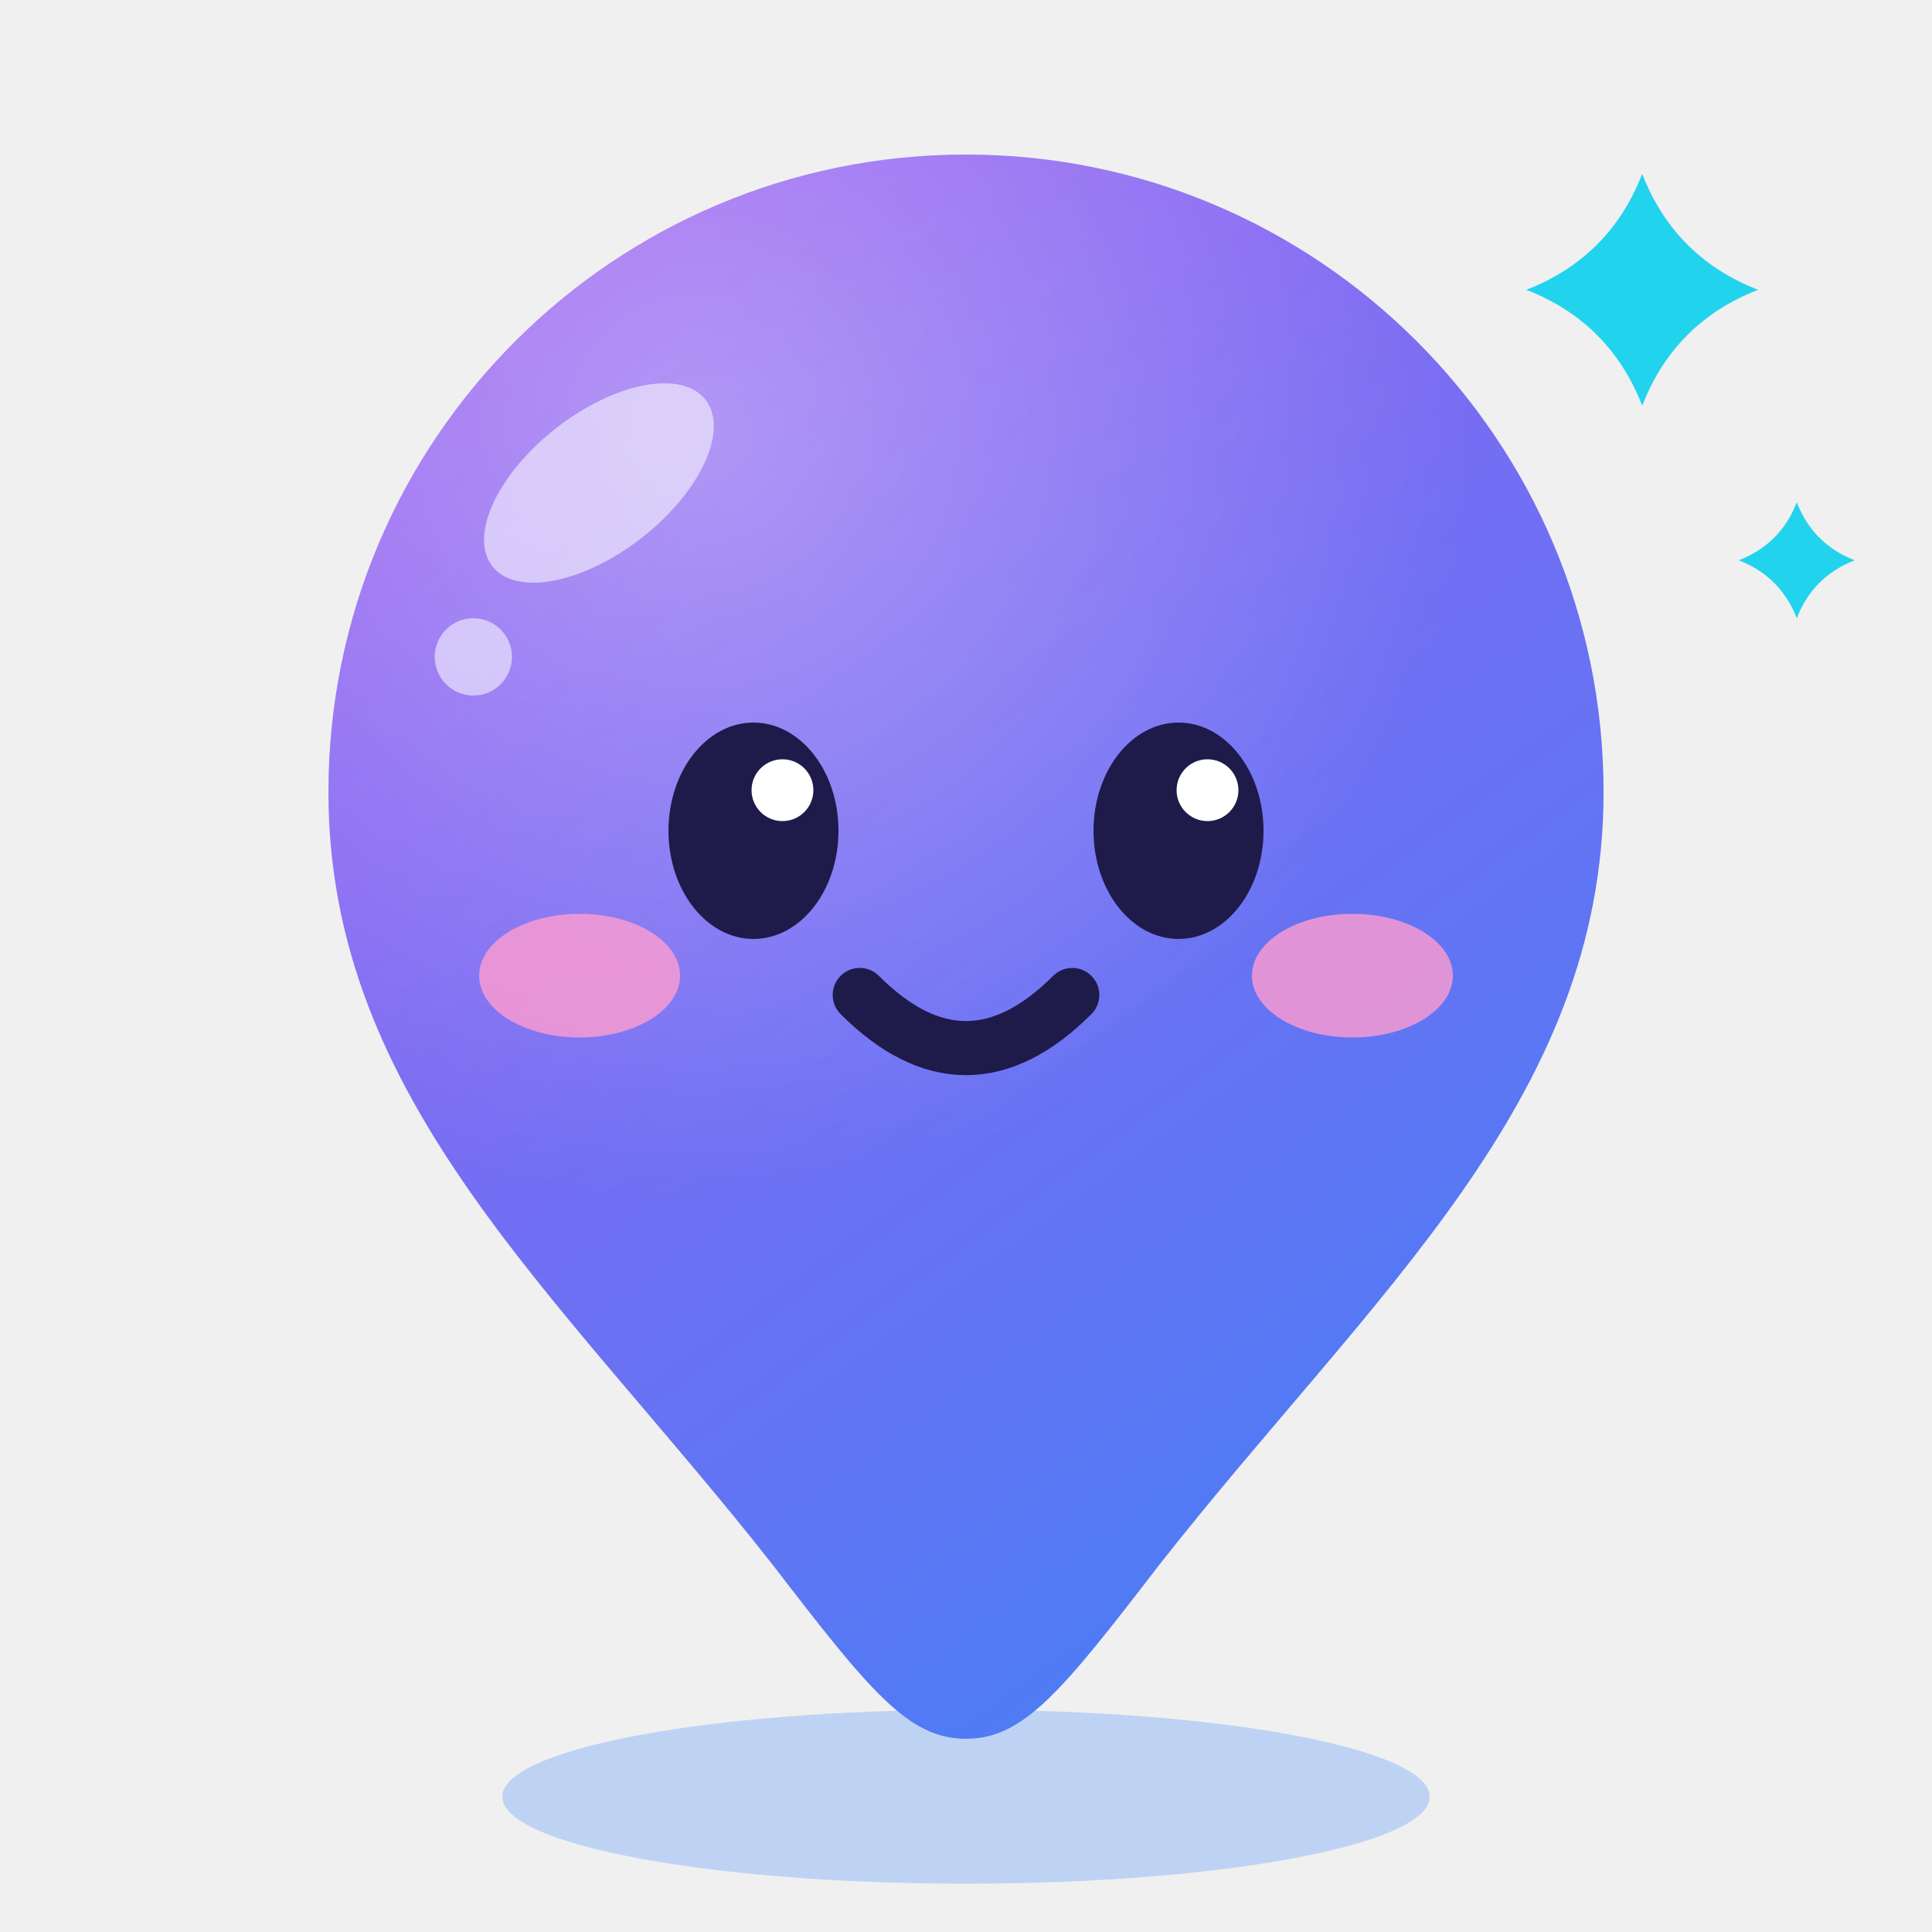
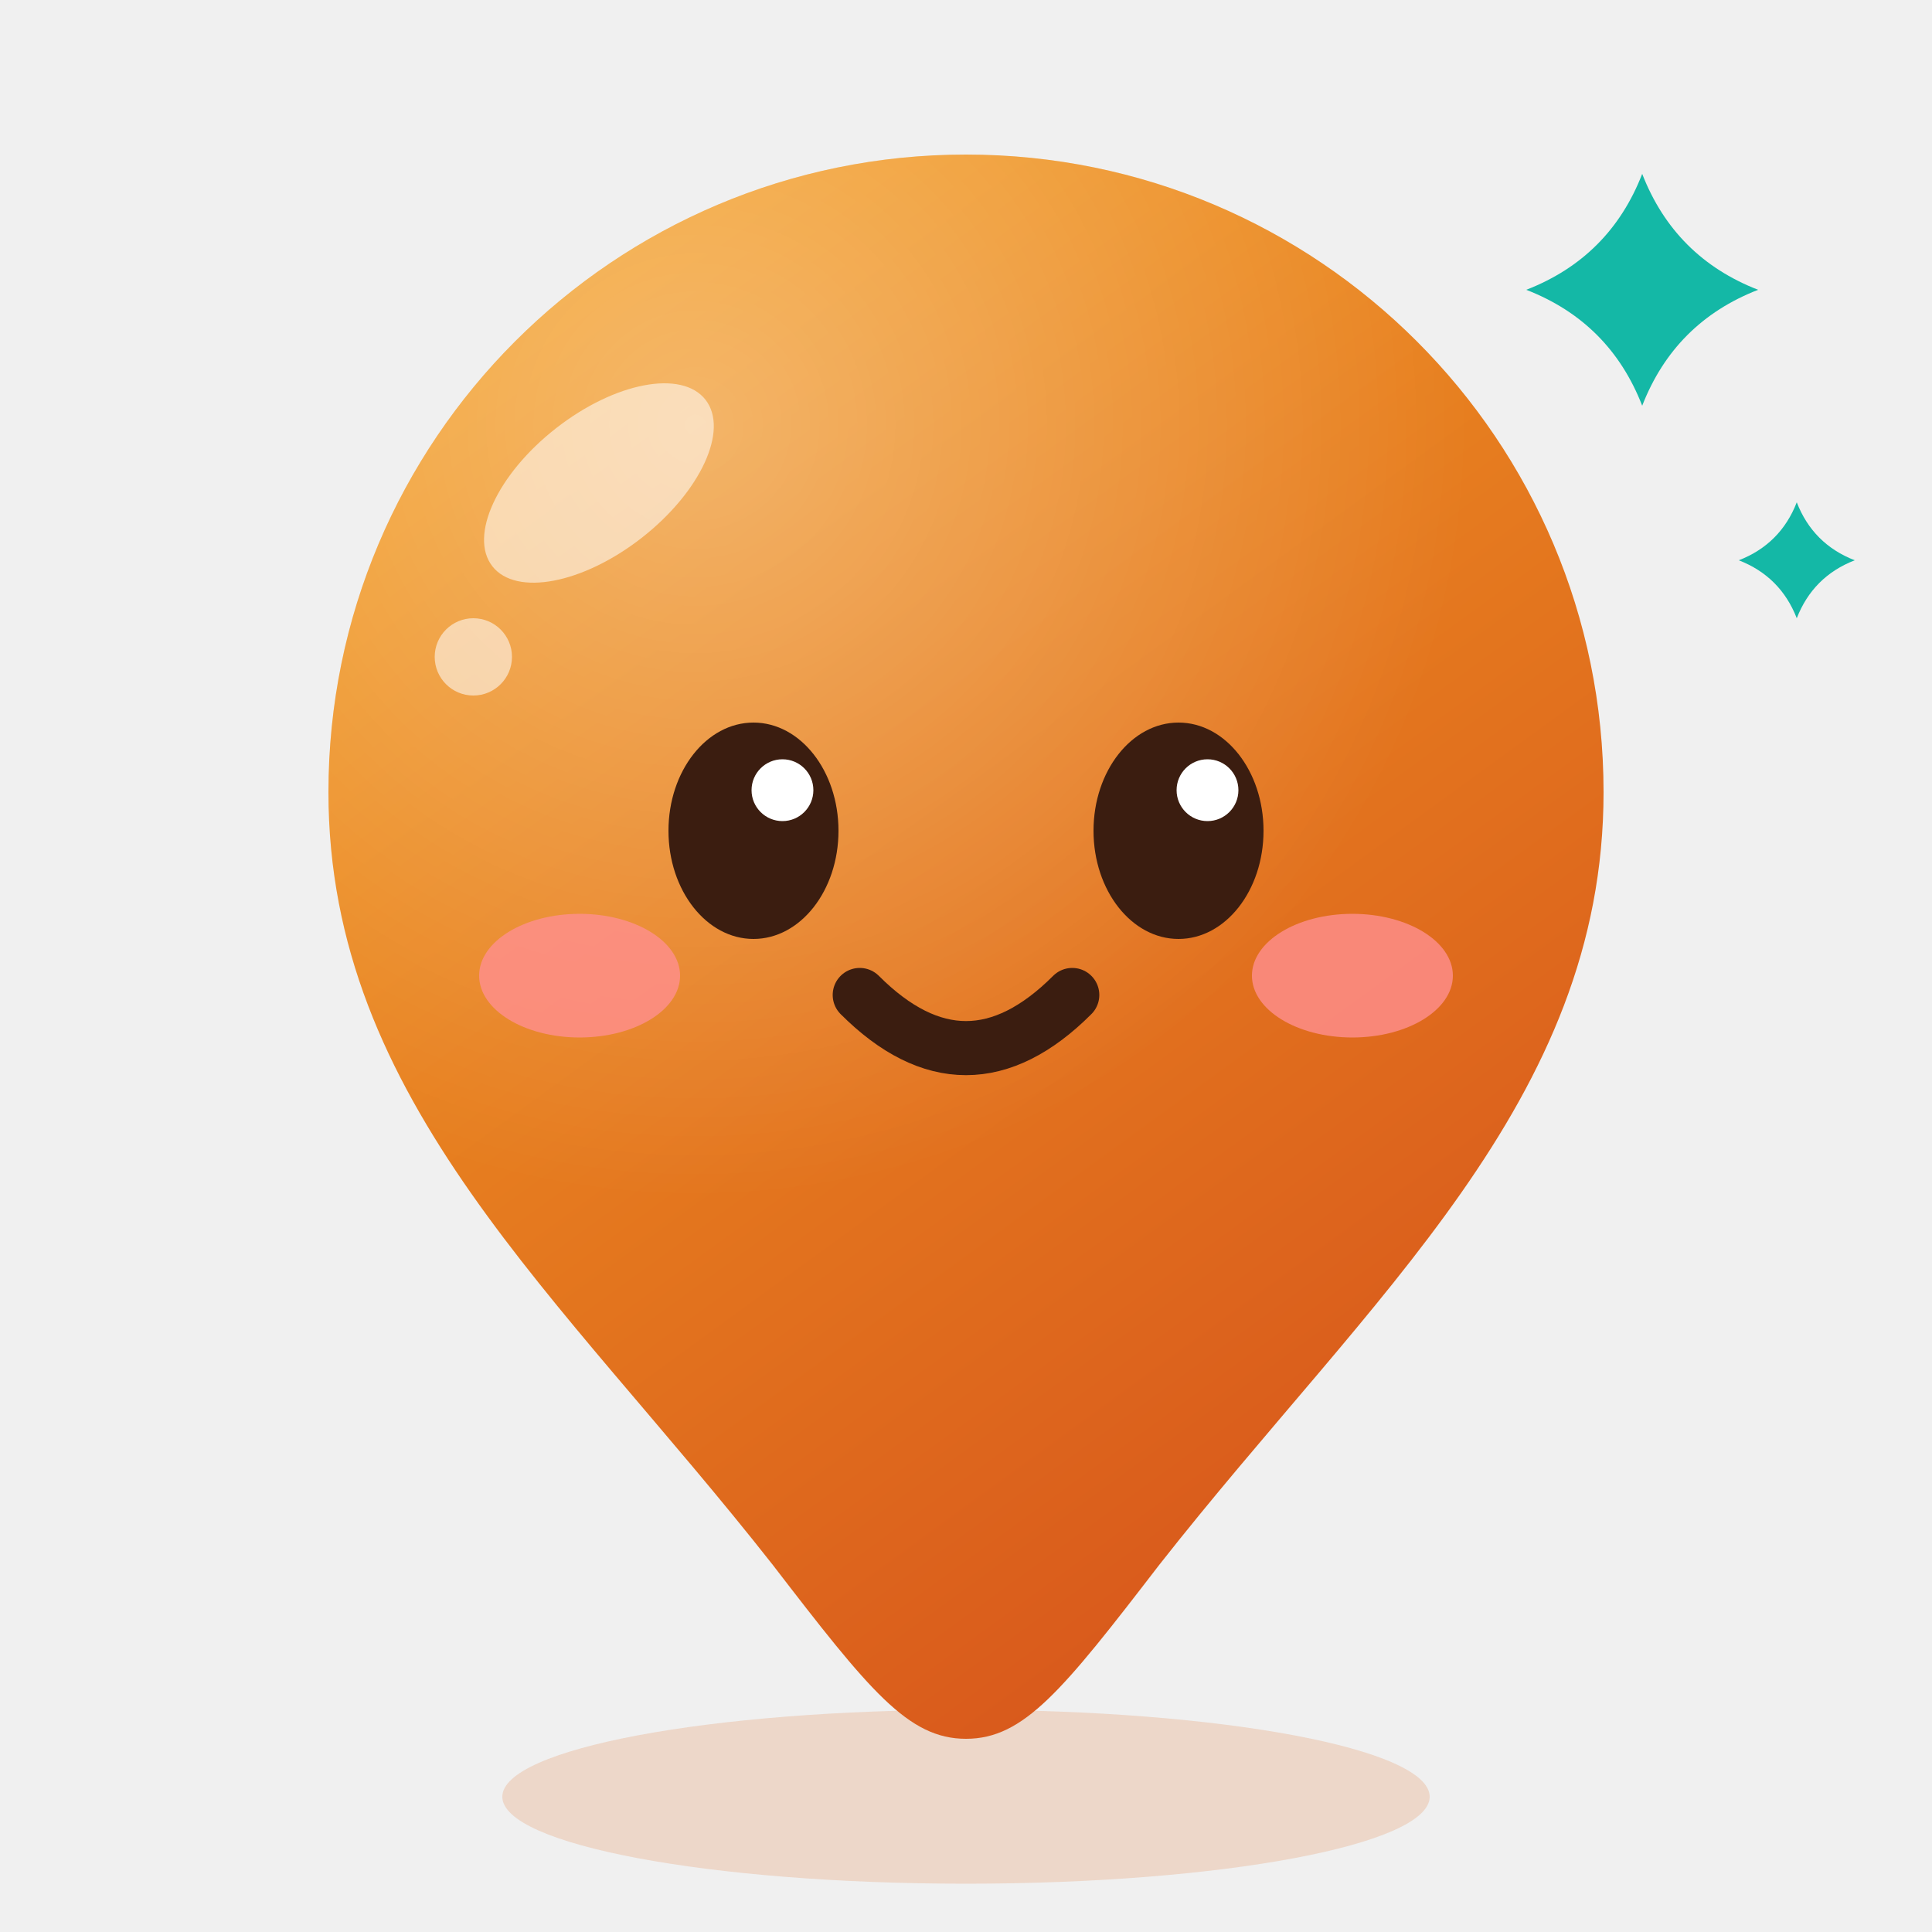
<svg xmlns="http://www.w3.org/2000/svg" viewBox="0 0 100 100">
  <defs>
    <linearGradient id="brand" x1="18" y1="6" x2="82" y2="94" gradientUnits="userSpaceOnUse">
-       <stop offset="0" stop-color="#a35df0" />
-       <stop offset="1" stop-color="#3b82f6" />
+       <stop offset="0" stop-color="#f6a623" />
+       <stop offset="1" stop-color="#d2481a" />
    </linearGradient>
    <radialGradient id="brand-sheen" cx="36" cy="22" r="40" gradientUnits="userSpaceOnUse">
      <stop offset="0" stop-color="#ffffff" stop-opacity="0.32" />
      <stop offset="1" stop-color="#ffffff" stop-opacity="0" />
    </radialGradient>
  </defs>
-   <ellipse cx="50" cy="93" rx="24" ry="4.5" fill="#81aff9" opacity="0.45" />
+   <ellipse cx="50" cy="93" rx="24" ry="4.5" fill="#e8b89a" opacity="0.45" />
  <path d="M50 90 C47 90 45 87.5 40 81 C29 67 17 57 17 41 A33 33 0 1 1 83 41 C83 57 71 67 60 81 C55 87.5 53 90 50 90 Z" fill="url(#brand)" />
  <path d="M50 90 C47 90 45 87.5 40 81 C29 67 17 57 17 41 A33 33 0 1 1 83 41 C83 57 71 67 60 81 C55 87.5 53 90 50 90 Z" fill="url(#brand-sheen)" />
  <ellipse cx="31" cy="25" rx="7" ry="3.6" transform="rotate(-38 31 25)" fill="#ffffff" opacity="0.55" />
  <circle cx="24.5" cy="34" r="2" fill="#ffffff" opacity="0.55" />
-   <ellipse cx="30" cy="50.5" rx="5.2" ry="3.2" fill="#ff9ccf" opacity="0.8" />
-   <ellipse cx="70" cy="50.5" rx="5.2" ry="3.2" fill="#ff9ccf" opacity="0.8" />
-   <path d="M34.6 43 A4.4 5.6 0 1 0 43.4 43 A4.4 5.6 0 1 0 34.6 43 Z M56.6 43 A4.4 5.6 0 1 0 65.4 43 A4.4 5.6 0 1 0 56.6 43 Z" fill="#1e1b4b" />
+   <ellipse cx="30" cy="50.5" rx="5.2" ry="3.2" fill="#ff8f8f" opacity="0.8" />
+   <ellipse cx="70" cy="50.5" rx="5.2" ry="3.2" fill="#ff8f8f" opacity="0.8" />
+   <path d="M34.6 43 A4.4 5.6 0 1 0 43.4 43 A4.4 5.6 0 1 0 34.6 43 Z M56.6 43 A4.4 5.6 0 1 0 65.4 43 A4.4 5.6 0 1 0 56.6 43 Z" fill="#3b1d10" />
  <circle cx="40.5" cy="40.9" r="1.6" fill="#ffffff" />
  <circle cx="62.5" cy="40.9" r="1.6" fill="#ffffff" />
-   <path d="M44.5 51.5 Q50 57 55.5 51.5" fill="none" stroke="#1e1b4b" stroke-width="2.8" stroke-linecap="round" />
-   <path d="M85 9 Q86.68 13.32 91 15 Q86.68 16.68 85 21 Q83.32 16.68 79 15 Q83.32 13.32 85 9 Z" fill="#22d3ee" />
-   <path d="M93 26 Q93.84 28.16 96 29 Q93.84 29.84 93 32 Q92.16 29.84 90 29 Q92.16 28.16 93 26 Z" fill="#22d3ee" />
+   <path d="M44.5 51.5 Q50 57 55.5 51.5" fill="none" stroke="#3b1d10" stroke-width="2.8" stroke-linecap="round" />
+   <path d="M85 9 Q86.68 13.32 91 15 Q86.68 16.68 85 21 Q83.32 16.68 79 15 Q83.32 13.32 85 9 Z" fill="#14b8a6" />
+   <path d="M93 26 Q93.84 28.16 96 29 Q93.84 29.84 93 32 Q92.16 29.84 90 29 Q92.16 28.16 93 26 Z" fill="#14b8a6" />
</svg>
